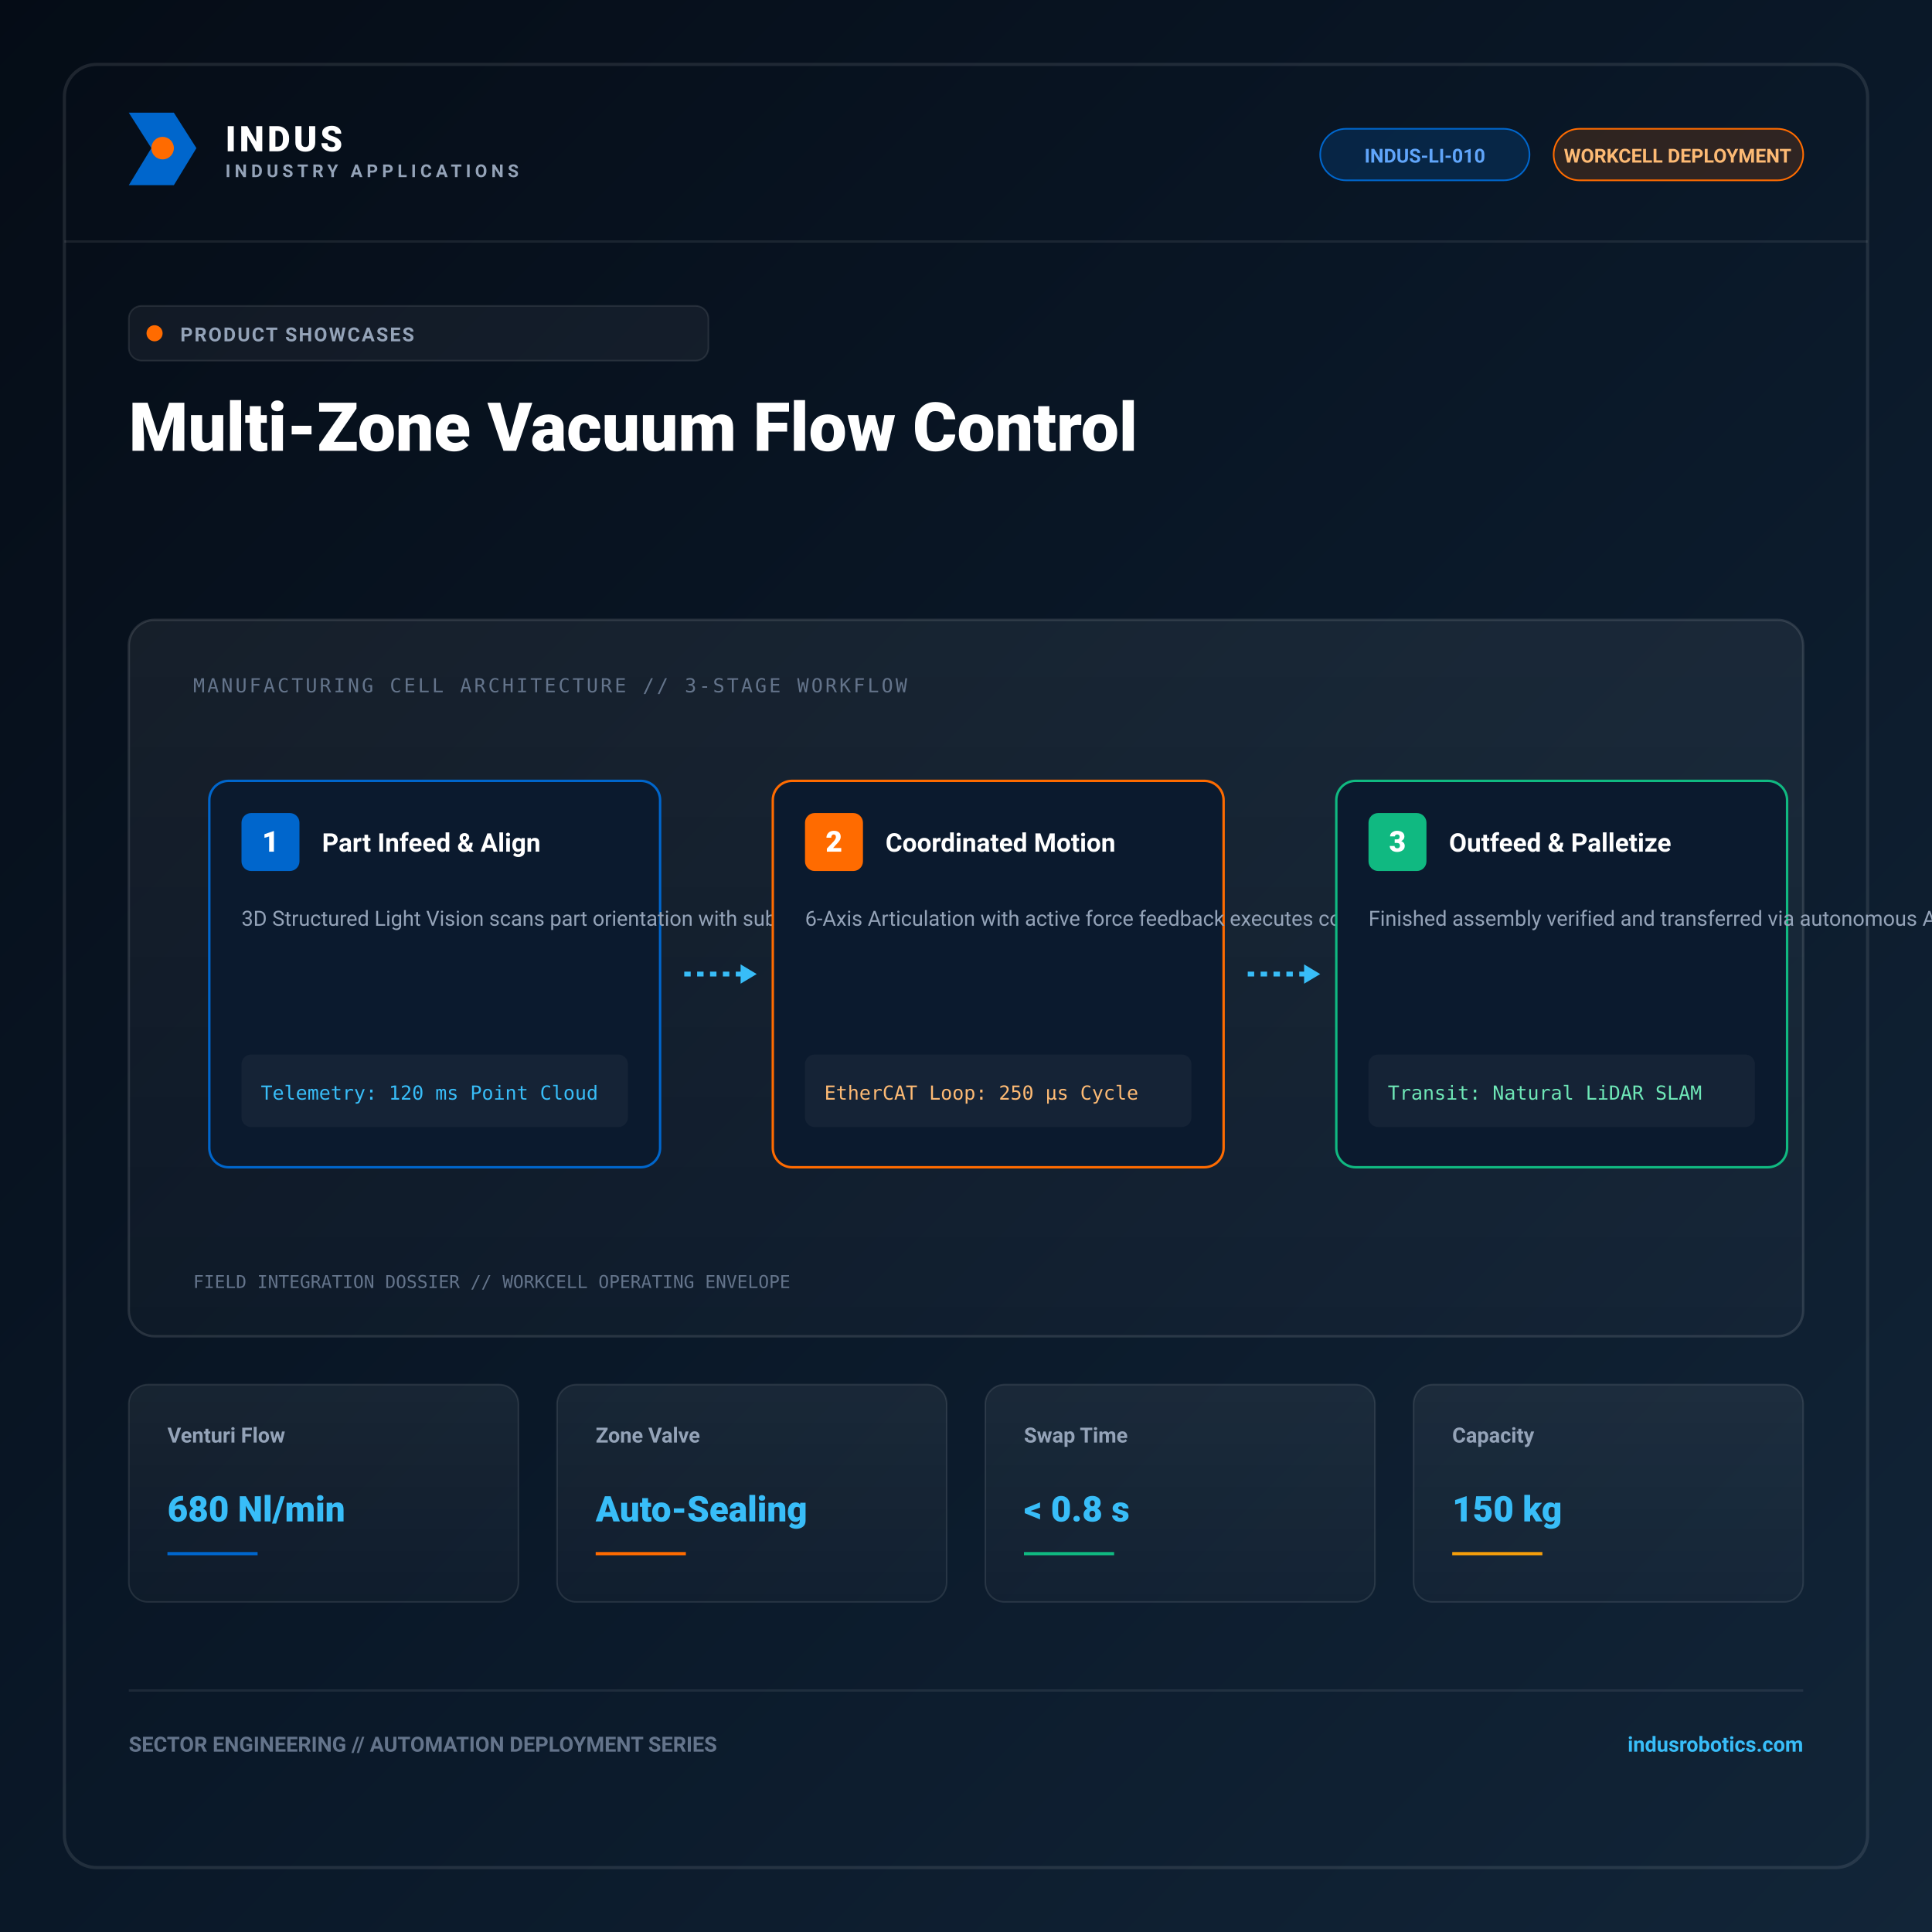
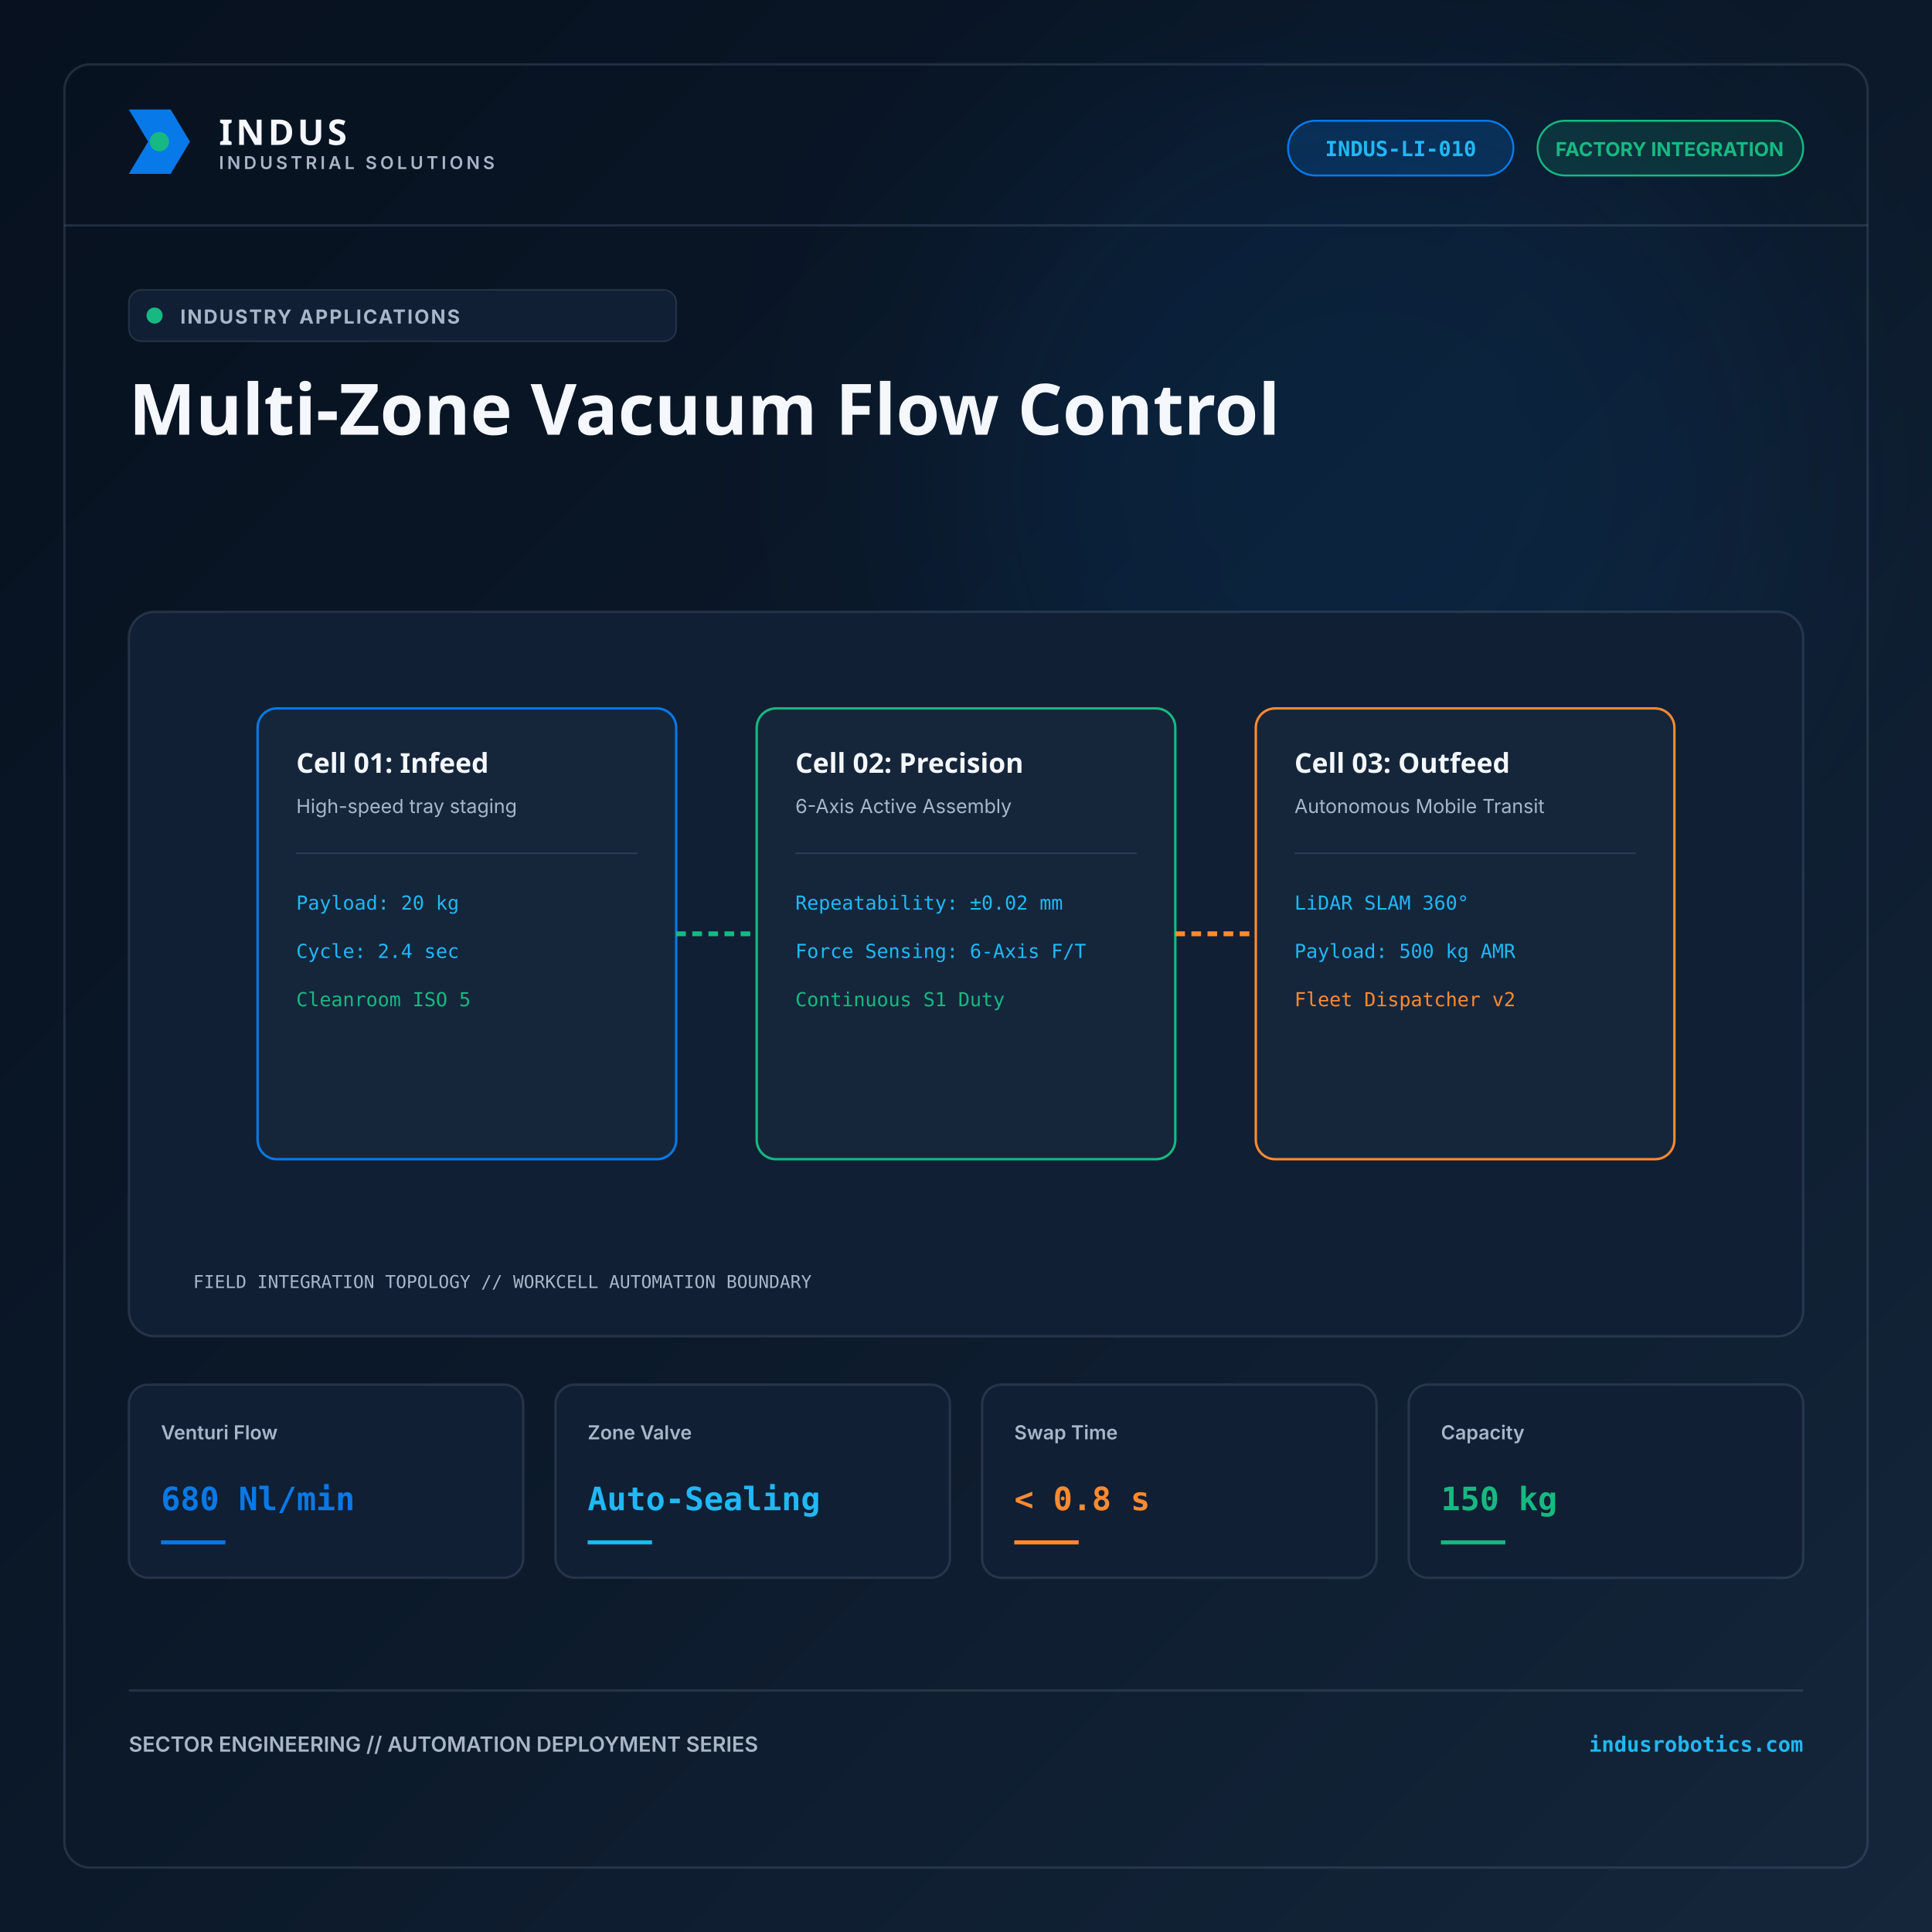
<svg xmlns="http://www.w3.org/2000/svg" viewBox="0 0 1200 1200" width="1200" height="1200">
  <defs>
    <linearGradient id="bgGradC" x1="0%" y1="0%" x2="100%" y2="100%">
-       <stop offset="0%" stop-color="#050C16" />
-       <stop offset="50%" stop-color="#0A1828" />
-       <stop offset="100%" stop-color="#122538" />
-     </linearGradient>
-     <linearGradient id="cardGrad" x1="0%" y1="0%" x2="0%" y2="100%">
-       <stop offset="0%" stop-color="rgba(255,255,255,0.06)" />
-       <stop offset="100%" stop-color="rgba(255,255,255,0.02)" />
+       <stop offset="0%" stop-color="#07111F" />
+       <stop offset="50%" stop-color="#0B192A" />
+       <stop offset="100%" stop-color="#15263B" />
    </linearGradient>
  </defs>
  <rect width="1200" height="1200" fill="url(#bgGradC)" />
-   <rect x="40" y="40" width="1120" height="1120" rx="20" fill="none" stroke="rgba(255,255,255,0.1)" stroke-width="2" />
-   <line x1="40" y1="150" x2="1160" y2="150" stroke="rgba(255,255,255,0.08)" stroke-width="1.5" />
-   <g transform="translate(80, 70)">
-     <polygon points="0,0 28,0 42,22 28,45 0,45 14,22" fill="#0066CC" />
-     <circle cx="21" cy="22" r="7" fill="#FF6B00" />
-     <text x="60" y="24" font-family="-apple-system, BlinkMacSystemFont, 'Segoe UI', Roboto, sans-serif" font-weight="900" font-size="22" fill="#FFFFFF" letter-spacing="2">INDUS</text>
-     <text x="60" y="40" font-family="-apple-system, BlinkMacSystemFont, 'Segoe UI', Roboto, sans-serif" font-weight="600" font-size="11" fill="#94A3B8" letter-spacing="2.5">INDUSTRY APPLICATIONS</text>
+   <circle cx="850" cy="300" r="260" fill="#0879E8" opacity="0.1" filter="blur(80px)" />
+   <rect x="40" y="40" width="1120" height="1120" rx="16" fill="none" stroke="rgba(148, 163, 184, 0.18)" stroke-width="1.5" />
+   <line x1="40" y1="140" x2="1160" y2="140" stroke="rgba(148, 163, 184, 0.18)" stroke-width="1.5" />
+   <g transform="translate(80, 68)">
+     <polygon points="0,0 26,0 38,20 26,40 0,40 12,20" fill="#0879E8" />
+     <circle cx="19" cy="20" r="6" fill="#16B981" />
+     <text x="56" y="22" font-family="'Manrope', sans-serif" font-weight="900" font-size="22" fill="#F4F7FB" letter-spacing="2">INDUS</text>
+     <text x="56" y="37" font-family="'Inter', sans-serif" font-weight="600" font-size="11" fill="#A8B6C8" letter-spacing="2">INDUSTRIAL SOLUTIONS</text>
  </g>
-   <g transform="translate(820, 80)">
-     <rect x="0" y="0" width="130" height="32" rx="16" fill="rgba(0,102,204,0.2)" stroke="#0066CC" stroke-width="1" />
-     <text x="65" y="21" font-family="-apple-system, BlinkMacSystemFont, 'Segoe UI', Roboto, sans-serif" font-weight="700" font-size="12" fill="#60A5FA" text-anchor="middle">INDUS-LI-010</text>
-     <rect x="145" y="0" width="155" height="32" rx="16" fill="rgba(255,107,0,0.15)" stroke="#FF6B00" stroke-width="1" />
-     <text x="222" y="21" font-family="-apple-system, BlinkMacSystemFont, 'Segoe UI', Roboto, sans-serif" font-weight="700" font-size="12" fill="#FDBA74" text-anchor="middle">WORKCELL DEPLOYMENT</text>
+   <g transform="translate(800, 75)">
+     <rect x="0" y="0" width="140" height="34" rx="17" fill="rgba(8, 121, 232, 0.2)" stroke="#0879E8" stroke-width="1.2" />
+     <text x="70" y="22" font-family="'JetBrains Mono', monospace" font-weight="700" font-size="13" fill="#20B8F5" text-anchor="middle">INDUS-LI-010</text>
+     <rect x="155" y="0" width="165" height="34" rx="17" fill="rgba(22, 185, 129, 0.15)" stroke="#16B981" stroke-width="1.2" />
+     <text x="237" y="22" font-family="'Inter', sans-serif" font-weight="700" font-size="12" fill="#16B981" text-anchor="middle">FACTORY INTEGRATION</text>
  </g>
-   <g transform="translate(80, 190)">
-     <rect x="0" y="0" width="360" height="34" rx="8" fill="rgba(255,255,255,0.05)" stroke="rgba(255,255,255,0.1)" stroke-width="1" />
-     <circle cx="16" cy="17" r="5" fill="#FF6B00" />
-     <text x="32" y="22" font-family="-apple-system, BlinkMacSystemFont, 'Segoe UI', Roboto, sans-serif" font-weight="700" font-size="12" fill="#94A3B8" letter-spacing="1">PRODUCT SHOWCASES</text>
+   <g transform="translate(80, 180)">
+     <rect x="0" y="0" width="340" height="32" rx="8" fill="#101F33" stroke="rgba(148, 163, 184, 0.18)" stroke-width="1" />
+     <circle cx="16" cy="16" r="5" fill="#16B981" />
+     <text x="32" y="21" font-family="'Inter', sans-serif" font-weight="700" font-size="12" fill="#A8B6C8" letter-spacing="1">INDUSTRY APPLICATIONS</text>
  </g>
-   <text x="80" y="280" font-family="-apple-system, BlinkMacSystemFont, 'Segoe UI', Roboto, sans-serif" font-weight="800" font-size="42" fill="#FFFFFF">
+   <text x="80" y="270" font-family="'Manrope', sans-serif" font-weight="900" font-size="44" fill="#F4F7FB">
    <tspan x="80" dy="0">Multi-Zone Vacuum Flow Control</tspan>
-     <tspan x="80" dy="50" fill="#38BDF8" />
+     <tspan x="80" dy="54" fill="#16B981" />
  </text>
-   <g transform="translate(80, 385)">
-     <rect width="1040" height="445" rx="16" fill="url(#cardGrad)" stroke="rgba(255,255,255,0.12)" stroke-width="1.5" />
-     <text x="40" y="45" font-family="monospace" font-size="12" fill="#64748B" letter-spacing="1.5">MANUFACTURING CELL ARCHITECTURE // 3-STAGE WORKFLOW</text>
-     <g transform="translate(50, 100)">
-       <g transform="translate(0, 0)">
-         <rect width="280" height="240" rx="12" fill="#0B1A2E" stroke="#0066CC" stroke-width="1.5" />
-         <rect x="20" y="20" width="36" height="36" rx="6" fill="#0066CC" />
-         <text x="38" y="44" font-family="-apple-system, BlinkMacSystemFont, 'Segoe UI', Roboto, sans-serif" font-weight="900" font-size="18" fill="#FFFFFF" text-anchor="middle">1</text>
-         <text x="70" y="44" font-family="-apple-system, BlinkMacSystemFont, 'Segoe UI', Roboto, sans-serif" font-weight="700" font-size="16" fill="#FFFFFF">Part Infeed &amp; Align</text>
-         <text x="20" y="90" font-family="-apple-system, BlinkMacSystemFont, 'Segoe UI', Roboto, sans-serif" font-size="13" fill="#94A3B8">3D Structured Light Vision scans part orientation with sub-millimeter precision.</text>
-         <rect x="20" y="170" width="240" height="45" rx="6" fill="rgba(255,255,255,0.04)" />
-         <text x="32" y="198" font-family="monospace" font-size="12" fill="#38BDF8">Telemetry: 120 ms Point Cloud</text>
-       </g>
-       <path d="M 295 120 L 335 120" stroke="#38BDF8" stroke-width="3" stroke-dasharray="4 4" />
-       <polygon points="340,120 330,114 330,126" fill="#38BDF8" />
-       <g transform="translate(350, 0)">
-         <rect width="280" height="240" rx="12" fill="#0B1A2E" stroke="#FF6B00" stroke-width="1.5" />
-         <rect x="20" y="20" width="36" height="36" rx="6" fill="#FF6B00" />
-         <text x="38" y="44" font-family="-apple-system, BlinkMacSystemFont, 'Segoe UI', Roboto, sans-serif" font-weight="900" font-size="18" fill="#FFFFFF" text-anchor="middle">2</text>
-         <text x="70" y="44" font-family="-apple-system, BlinkMacSystemFont, 'Segoe UI', Roboto, sans-serif" font-weight="700" font-size="16" fill="#FFFFFF">Coordinated Motion</text>
-         <text x="20" y="90" font-family="-apple-system, BlinkMacSystemFont, 'Segoe UI', Roboto, sans-serif" font-size="13" fill="#94A3B8">6-Axis Articulation with active force feedback executes contouring.</text>
-         <rect x="20" y="170" width="240" height="45" rx="6" fill="rgba(255,255,255,0.04)" />
-         <text x="32" y="198" font-family="monospace" font-size="12" fill="#FDBA74">EtherCAT Loop: 250 µs Cycle</text>
-       </g>
-       <path d="M 645 120 L 685 120" stroke="#38BDF8" stroke-width="3" stroke-dasharray="4 4" />
-       <polygon points="690,120 680,114 680,126" fill="#38BDF8" />
-       <g transform="translate(700, 0)">
-         <rect width="280" height="240" rx="12" fill="#0B1A2E" stroke="#10B981" stroke-width="1.5" />
-         <rect x="20" y="20" width="36" height="36" rx="6" fill="#10B981" />
-         <text x="38" y="44" font-family="-apple-system, BlinkMacSystemFont, 'Segoe UI', Roboto, sans-serif" font-weight="900" font-size="18" fill="#FFFFFF" text-anchor="middle">3</text>
-         <text x="70" y="44" font-family="-apple-system, BlinkMacSystemFont, 'Segoe UI', Roboto, sans-serif" font-weight="700" font-size="16" fill="#FFFFFF">Outfeed &amp; Palletize</text>
-         <text x="20" y="90" font-family="-apple-system, BlinkMacSystemFont, 'Segoe UI', Roboto, sans-serif" font-size="13" fill="#94A3B8">Finished assembly verified and transferred via autonomous AMR fleet.</text>
-         <rect x="20" y="170" width="240" height="45" rx="6" fill="rgba(255,255,255,0.04)" />
-         <text x="32" y="198" font-family="monospace" font-size="12" fill="#6EE7B7">Transit: Natural LiDAR SLAM</text>
-       </g>
+   <g transform="translate(80, 380)">
+     <rect width="1040" height="450" rx="16" fill="#101F33" stroke="rgba(148, 163, 184, 0.18)" stroke-width="1.5" />
+     <g transform="translate(80, 60)">
+       <rect width="260" height="280" rx="12" fill="#15263B" stroke="#0879E8" stroke-width="1.5" />
+       <text x="24" y="40" font-family="'Manrope', sans-serif" font-size="17" font-weight="800" fill="#F4F7FB">Cell 01: Infeed</text>
+       <text x="24" y="65" font-family="'Inter', sans-serif" font-size="12" fill="#A8B6C8">High-speed tray staging</text>
+       <line x1="24" y1="90" x2="236" y2="90" stroke="rgba(148, 163, 184, 0.18)" stroke-width="1" />
+       <text x="24" y="125" font-family="'JetBrains Mono', monospace" font-size="12" fill="#20B8F5">Payload: 20 kg</text>
+       <text x="24" y="155" font-family="'JetBrains Mono', monospace" font-size="12" fill="#20B8F5">Cycle: 2.4 sec</text>
+       <text x="24" y="185" font-family="'JetBrains Mono', monospace" font-size="12" fill="#16B981">Cleanroom ISO 5</text>
    </g>
-     <text x="40" y="415" font-family="monospace" font-size="11" fill="#64748B">FIELD INTEGRATION DOSSIER // WORKCELL OPERATING ENVELOPE</text>
+     <line x1="340" y1="200" x2="390" y2="200" stroke="#16B981" stroke-width="3" stroke-dasharray="6 4" />
+     <g transform="translate(390, 60)">
+       <rect width="260" height="280" rx="12" fill="#15263B" stroke="#16B981" stroke-width="1.5" />
+       <text x="24" y="40" font-family="'Manrope', sans-serif" font-size="17" font-weight="800" fill="#F4F7FB">Cell 02: Precision</text>
+       <text x="24" y="65" font-family="'Inter', sans-serif" font-size="12" fill="#A8B6C8">6-Axis Active Assembly</text>
+       <line x1="24" y1="90" x2="236" y2="90" stroke="rgba(148, 163, 184, 0.18)" stroke-width="1" />
+       <text x="24" y="125" font-family="'JetBrains Mono', monospace" font-size="12" fill="#20B8F5">Repeatability: ±0.02 mm</text>
+       <text x="24" y="155" font-family="'JetBrains Mono', monospace" font-size="12" fill="#20B8F5">Force Sensing: 6-Axis F/T</text>
+       <text x="24" y="185" font-family="'JetBrains Mono', monospace" font-size="12" fill="#16B981">Continuous S1 Duty</text>
+     </g>
+     <line x1="650" y1="200" x2="700" y2="200" stroke="#FF8A30" stroke-width="3" stroke-dasharray="6 4" />
+     <g transform="translate(700, 60)">
+       <rect width="260" height="280" rx="12" fill="#15263B" stroke="#FF8A30" stroke-width="1.5" />
+       <text x="24" y="40" font-family="'Manrope', sans-serif" font-size="17" font-weight="800" fill="#F4F7FB">Cell 03: Outfeed</text>
+       <text x="24" y="65" font-family="'Inter', sans-serif" font-size="12" fill="#A8B6C8">Autonomous Mobile Transit</text>
+       <line x1="24" y1="90" x2="236" y2="90" stroke="rgba(148, 163, 184, 0.18)" stroke-width="1" />
+       <text x="24" y="125" font-family="'JetBrains Mono', monospace" font-size="12" fill="#20B8F5">LiDAR SLAM 360°</text>
+       <text x="24" y="155" font-family="'JetBrains Mono', monospace" font-size="12" fill="#20B8F5">Payload: 500 kg AMR</text>
+       <text x="24" y="185" font-family="'JetBrains Mono', monospace" font-size="12" fill="#FF8A30">Fleet Dispatcher v2</text>
+     </g>
+     <text x="40" y="420" font-family="'JetBrains Mono', monospace" font-size="11" fill="#A8B6C8">FIELD INTEGRATION TOPOLOGY // WORKCELL AUTOMATION BOUNDARY</text>
  </g>
  <g transform="translate(80, 860)">
    <g transform="translate(0, 0)">
-       <rect width="242" height="135" rx="12" fill="url(#cardGrad)" stroke="rgba(255,255,255,0.1)" stroke-width="1" />
-       <text x="24" y="36" font-family="-apple-system, BlinkMacSystemFont, 'Segoe UI', Roboto, sans-serif" font-size="13" fill="#94A3B8" font-weight="600">Venturi Flow</text>
-       <text x="24" y="85" font-family="-apple-system, BlinkMacSystemFont, 'Segoe UI', Roboto, sans-serif" font-size="22" fill="#38BDF8" font-weight="800">680 Nl/min</text>
-       <line x1="24" y1="105" x2="80" y2="105" stroke="#0066CC" stroke-width="2" />
+       <rect width="245" height="120" rx="12" fill="#101F33" stroke="rgba(148, 163, 184, 0.18)" stroke-width="1.5" />
+       <text x="20" y="34" font-family="'Inter', sans-serif" font-size="12" fill="#A8B6C8" font-weight="600">Venturi Flow</text>
+       <text x="20" y="78" font-family="'JetBrains Mono', monospace" font-size="20" fill="#0879E8" font-weight="700">680 Nl/min</text>
+       <line x1="20" y1="98" x2="60" y2="98" stroke="#0879E8" stroke-width="2.5" />
    </g>
-     <g transform="translate(266, 0)">
-       <rect width="242" height="135" rx="12" fill="url(#cardGrad)" stroke="rgba(255,255,255,0.1)" stroke-width="1" />
-       <text x="24" y="36" font-family="-apple-system, BlinkMacSystemFont, 'Segoe UI', Roboto, sans-serif" font-size="13" fill="#94A3B8" font-weight="600">Zone Valve</text>
-       <text x="24" y="85" font-family="-apple-system, BlinkMacSystemFont, 'Segoe UI', Roboto, sans-serif" font-size="22" fill="#38BDF8" font-weight="800">Auto-Sealing</text>
-       <line x1="24" y1="105" x2="80" y2="105" stroke="#FF6B00" stroke-width="2" />
+     <g transform="translate(265, 0)">
+       <rect width="245" height="120" rx="12" fill="#101F33" stroke="rgba(148, 163, 184, 0.18)" stroke-width="1.5" />
+       <text x="20" y="34" font-family="'Inter', sans-serif" font-size="12" fill="#A8B6C8" font-weight="600">Zone Valve</text>
+       <text x="20" y="78" font-family="'JetBrains Mono', monospace" font-size="20" fill="#20B8F5" font-weight="700">Auto-Sealing</text>
+       <line x1="20" y1="98" x2="60" y2="98" stroke="#20B8F5" stroke-width="2.5" />
    </g>
-     <g transform="translate(532, 0)">
-       <rect width="242" height="135" rx="12" fill="url(#cardGrad)" stroke="rgba(255,255,255,0.1)" stroke-width="1" />
-       <text x="24" y="36" font-family="-apple-system, BlinkMacSystemFont, 'Segoe UI', Roboto, sans-serif" font-size="13" fill="#94A3B8" font-weight="600">Swap Time</text>
-       <text x="24" y="85" font-family="-apple-system, BlinkMacSystemFont, 'Segoe UI', Roboto, sans-serif" font-size="22" fill="#38BDF8" font-weight="800">&lt; 0.8 s</text>
-       <line x1="24" y1="105" x2="80" y2="105" stroke="#10B981" stroke-width="2" />
+     <g transform="translate(530, 0)">
+       <rect width="245" height="120" rx="12" fill="#101F33" stroke="rgba(148, 163, 184, 0.18)" stroke-width="1.5" />
+       <text x="20" y="34" font-family="'Inter', sans-serif" font-size="12" fill="#A8B6C8" font-weight="600">Swap Time</text>
+       <text x="20" y="78" font-family="'JetBrains Mono', monospace" font-size="20" fill="#FF8A30" font-weight="700">&lt; 0.8 s</text>
+       <line x1="20" y1="98" x2="60" y2="98" stroke="#FF8A30" stroke-width="2.5" />
    </g>
-     <g transform="translate(798, 0)">
-       <rect width="242" height="135" rx="12" fill="url(#cardGrad)" stroke="rgba(255,255,255,0.1)" stroke-width="1" />
-       <text x="24" y="36" font-family="-apple-system, BlinkMacSystemFont, 'Segoe UI', Roboto, sans-serif" font-size="13" fill="#94A3B8" font-weight="600">Capacity</text>
-       <text x="24" y="85" font-family="-apple-system, BlinkMacSystemFont, 'Segoe UI', Roboto, sans-serif" font-size="22" fill="#38BDF8" font-weight="800">150 kg</text>
-       <line x1="24" y1="105" x2="80" y2="105" stroke="#F59E0B" stroke-width="2" />
+     <g transform="translate(795, 0)">
+       <rect width="245" height="120" rx="12" fill="#101F33" stroke="rgba(148, 163, 184, 0.18)" stroke-width="1.5" />
+       <text x="20" y="34" font-family="'Inter', sans-serif" font-size="12" fill="#A8B6C8" font-weight="600">Capacity</text>
+       <text x="20" y="78" font-family="'JetBrains Mono', monospace" font-size="20" fill="#16B981" font-weight="700">150 kg</text>
+       <line x1="20" y1="98" x2="60" y2="98" stroke="#16B981" stroke-width="2.5" />
    </g>
  </g>
  <g transform="translate(80, 1050)">
-     <line x1="0" y1="0" x2="1040" y2="0" stroke="rgba(255,255,255,0.08)" stroke-width="1.5" />
-     <text x="0" y="38" font-family="-apple-system, BlinkMacSystemFont, 'Segoe UI', Roboto, sans-serif" font-size="13" fill="#64748B" font-weight="600">SECTOR ENGINEERING // AUTOMATION DEPLOYMENT SERIES</text>
-     <text x="1040" y="38" font-family="-apple-system, BlinkMacSystemFont, 'Segoe UI', Roboto, sans-serif" font-size="13" fill="#38BDF8" font-weight="700" text-anchor="end">indusrobotics.com</text>
+     <line x1="0" y1="0" x2="1040" y2="0" stroke="rgba(148, 163, 184, 0.18)" stroke-width="1.5" />
+     <text x="0" y="38" font-family="'Inter', sans-serif" font-size="13" fill="#A8B6C8" font-weight="600">SECTOR ENGINEERING // AUTOMATION DEPLOYMENT SERIES</text>
+     <text x="1040" y="38" font-family="'JetBrains Mono', monospace" font-size="13" fill="#20B8F5" font-weight="700" text-anchor="end">indusrobotics.com</text>
  </g>
</svg>
